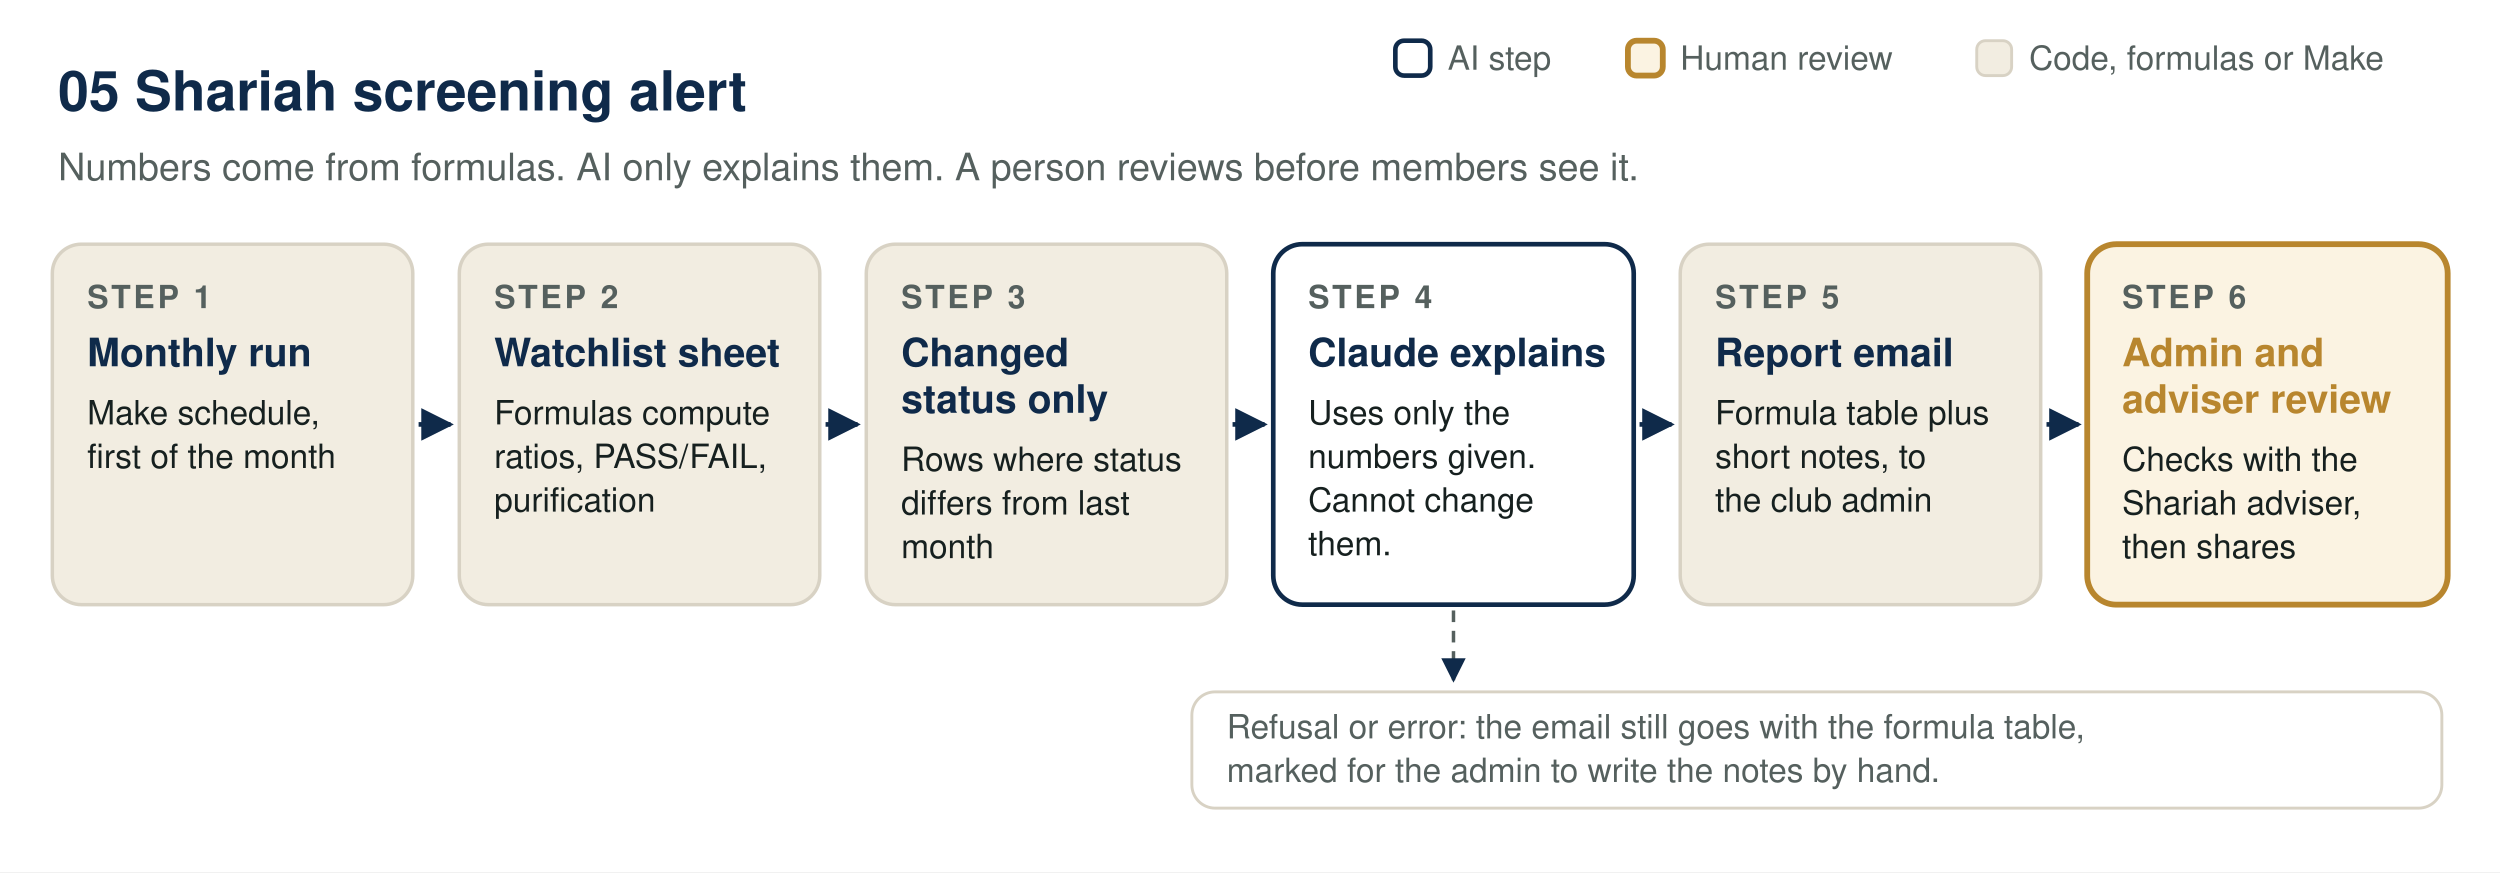
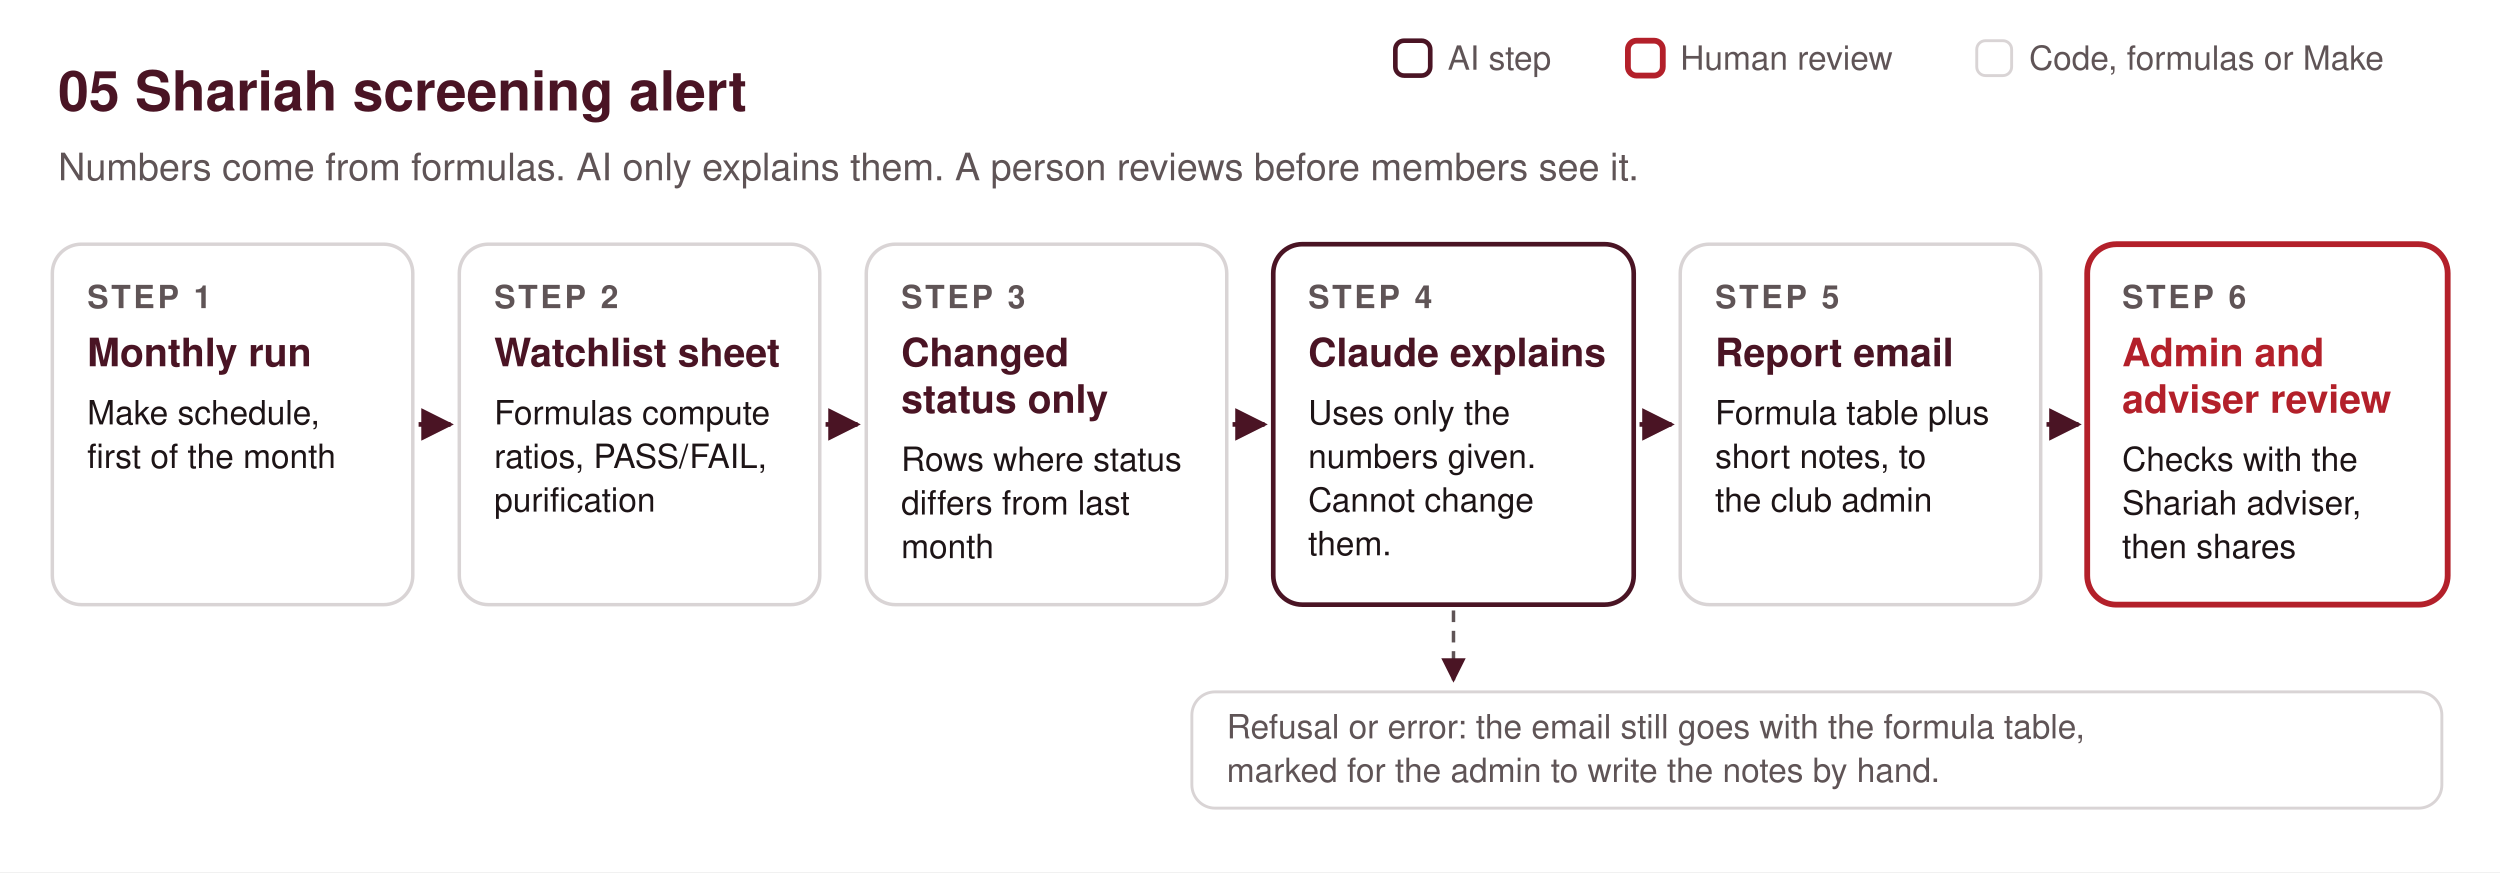
<svg xmlns="http://www.w3.org/2000/svg" viewBox="0 0 860 300" width="860" height="300" font-family="Segoe UI, Helvetica, Arial, sans-serif">
  <rect width="860" height="300" fill="#ffffff" />
  <defs>
    <marker id="a" viewBox="0 0 10 10" refX="9" refY="5" markerWidth="7" markerHeight="7" orient="auto">
-       <path d="M0,0 L10,5 L0,10 z" fill="#0f2a4a" />
+       <path d="M0,0 L10,5 L0,10 z" fill="#4a1424" />
    </marker>
  </defs>
-   <text x="20" y="38" font-size="19" font-weight="700" fill="#0f2a4a">05 Shariah screening alert</text>
-   <text x="20" y="62" font-size="13" fill="#55605e">Numbers come from formulas. AI only explains them. A person reviews before members see it.</text>
-   <rect x="18" y="84" width="124" height="124" rx="10" fill="#f2ede1" stroke="#d8d2c4" stroke-width="1.2" />
-   <text x="30" y="106" font-size="11" font-weight="700" fill="#55605e" letter-spacing="1">STEP 1</text>
-   <text x="30" y="126" font-size="13.5" font-weight="700" fill="#0f2a4a">Monthly run</text>
-   <text x="30" y="146" font-size="11.5" fill="#16201f">Make schedule,</text>
-   <text x="30" y="161" font-size="11.5" fill="#16201f">first of the month</text>
-   <line x1="144" y1="146.0" x2="155" y2="146.0" stroke="#0f2a4a" stroke-width="1.6" marker-end="url(#a)" />
-   <rect x="158" y="84" width="124" height="124" rx="10" fill="#f2ede1" stroke="#d8d2c4" stroke-width="1.2" />
-   <text x="170" y="106" font-size="11" font-weight="700" fill="#55605e" letter-spacing="1">STEP 2</text>
-   <text x="170" y="126" font-size="13.5" font-weight="700" fill="#0f2a4a">Watchlist sheet</text>
-   <text x="170" y="146" font-size="11.5" fill="#16201f">Formulas compute</text>
-   <text x="170" y="161" font-size="11.5" fill="#16201f">ratios, PASS/FAIL,</text>
-   <text x="170" y="176" font-size="11.5" fill="#16201f">purification</text>
-   <line x1="284" y1="146.0" x2="295" y2="146.0" stroke="#0f2a4a" stroke-width="1.6" marker-end="url(#a)" />
-   <rect x="298" y="84" width="124" height="124" rx="10" fill="#f2ede1" stroke="#d8d2c4" stroke-width="1.2" />
-   <text x="310" y="106" font-size="11" font-weight="700" fill="#55605e" letter-spacing="1">STEP 3</text>
-   <text x="310" y="126" font-size="13.5" font-weight="700" fill="#0f2a4a">Changed</text>
-   <text x="310" y="142" font-size="13.5" font-weight="700" fill="#0f2a4a">status only</text>
-   <text x="310" y="162" font-size="11.5" fill="#16201f">Rows where status</text>
-   <text x="310" y="177" font-size="11.5" fill="#16201f">differs from last</text>
-   <text x="310" y="192" font-size="11.5" fill="#16201f">month</text>
-   <line x1="424" y1="146.0" x2="435" y2="146.0" stroke="#0f2a4a" stroke-width="1.6" marker-end="url(#a)" />
-   <rect x="438" y="84" width="124" height="124" rx="10" fill="#ffffff" stroke="#0f2a4a" stroke-width="1.6" />
-   <text x="450" y="106" font-size="11" font-weight="700" fill="#55605e" letter-spacing="1">STEP 4</text>
-   <text x="450" y="126" font-size="13.5" font-weight="700" fill="#0f2a4a">Claude explains</text>
-   <text x="450" y="146" font-size="11.5" fill="#16201f">Uses only the</text>
-   <text x="450" y="161" font-size="11.5" fill="#16201f">numbers given.</text>
-   <text x="450" y="176" font-size="11.5" fill="#16201f">Cannot change</text>
-   <text x="450" y="191" font-size="11.5" fill="#16201f">them.</text>
-   <line x1="564" y1="146.0" x2="575" y2="146.0" stroke="#0f2a4a" stroke-width="1.6" marker-end="url(#a)" />
-   <rect x="578" y="84" width="124" height="124" rx="10" fill="#f2ede1" stroke="#d8d2c4" stroke-width="1.2" />
-   <text x="590" y="106" font-size="11" font-weight="700" fill="#55605e" letter-spacing="1">STEP 5</text>
-   <text x="590" y="126" font-size="13.5" font-weight="700" fill="#0f2a4a">Report email</text>
-   <text x="590" y="146" font-size="11.5" fill="#16201f">Formula table plus</text>
-   <text x="590" y="161" font-size="11.5" fill="#16201f">short notes, to</text>
-   <text x="590" y="176" font-size="11.5" fill="#16201f">the club admin</text>
-   <line x1="704" y1="146.0" x2="715" y2="146.0" stroke="#0f2a4a" stroke-width="1.6" marker-end="url(#a)" />
-   <rect x="718" y="84" width="124" height="124" rx="10" fill="#fbf3e2" stroke="#b8862e" stroke-width="2" />
-   <text x="730" y="106" font-size="11" font-weight="700" fill="#55605e" letter-spacing="1">STEP 6</text>
-   <text x="730" y="126" font-size="13.5" font-weight="700" fill="#b8862e">Admin and</text>
-   <text x="730" y="142" font-size="13.5" font-weight="700" fill="#b8862e">adviser review</text>
-   <text x="730" y="162" font-size="11.5" fill="#16201f">Checks with the</text>
-   <text x="730" y="177" font-size="11.5" fill="#16201f">Shariah adviser,</text>
-   <text x="730" y="192" font-size="11.5" fill="#16201f">then shares</text>
-   <line x1="500.0" y1="210" x2="500.0" y2="234" stroke="#55605e" stroke-width="1.2" stroke-dasharray="4 3" marker-end="url(#a)" />
-   <rect x="410" y="238" width="430" height="40" rx="8" fill="#ffffff" stroke="#d8d2c4" />
-   <text x="422" y="254" font-size="11.5" fill="#55605e">Refusal or error: the email still goes with the formula table,</text>
-   <text x="422" y="269" font-size="11.5" fill="#55605e">marked for the admin to write the notes by hand.</text>
-   <rect x="480" y="14" width="12" height="12" rx="3" fill="#ffffff" stroke="#0f2a4a" stroke-width="1.6" />
-   <text x="498" y="24" font-size="11.5" fill="#55605e">AI step</text>
-   <rect x="560" y="14" width="12" height="12" rx="3" fill="#fbf3e2" stroke="#b8862e" stroke-width="2" />
-   <text x="578" y="24" font-size="11.5" fill="#55605e">Human review</text>
-   <rect x="680" y="14" width="12" height="12" rx="3" fill="#f2ede1" stroke="#d8d2c4" />
-   <text x="698" y="24" font-size="11.5" fill="#55605e">Code, formulas or Make</text>
+   <text x="20" y="38" font-size="19" font-weight="700" fill="#4a1424">05 Shariah screening alert</text>
+   <text x="20" y="62" font-size="13" fill="#5f5456">Numbers come from formulas. AI only explains them. A person reviews before members see it.</text>
+   <rect x="18" y="84" width="124" height="124" rx="10" fill="#ffffff" stroke="#d9d4d5" stroke-width="1.2" />
+   <text x="30" y="106" font-size="11" font-weight="700" fill="#5f5456" letter-spacing="1">STEP 1</text>
+   <text x="30" y="126" font-size="13.5" font-weight="700" fill="#4a1424">Monthly run</text>
+   <text x="30" y="146" font-size="11.5" fill="#1d1416">Make schedule,</text>
+   <text x="30" y="161" font-size="11.5" fill="#1d1416">first of the month</text>
+   <line x1="144" y1="146.0" x2="155" y2="146.0" stroke="#4a1424" stroke-width="1.6" marker-end="url(#a)" />
+   <rect x="158" y="84" width="124" height="124" rx="10" fill="#ffffff" stroke="#d9d4d5" stroke-width="1.2" />
+   <text x="170" y="106" font-size="11" font-weight="700" fill="#5f5456" letter-spacing="1">STEP 2</text>
+   <text x="170" y="126" font-size="13.5" font-weight="700" fill="#4a1424">Watchlist sheet</text>
+   <text x="170" y="146" font-size="11.5" fill="#1d1416">Formulas compute</text>
+   <text x="170" y="161" font-size="11.5" fill="#1d1416">ratios, PASS/FAIL,</text>
+   <text x="170" y="176" font-size="11.5" fill="#1d1416">purification</text>
+   <line x1="284" y1="146.0" x2="295" y2="146.0" stroke="#4a1424" stroke-width="1.6" marker-end="url(#a)" />
+   <rect x="298" y="84" width="124" height="124" rx="10" fill="#ffffff" stroke="#d9d4d5" stroke-width="1.2" />
+   <text x="310" y="106" font-size="11" font-weight="700" fill="#5f5456" letter-spacing="1">STEP 3</text>
+   <text x="310" y="126" font-size="13.5" font-weight="700" fill="#4a1424">Changed</text>
+   <text x="310" y="142" font-size="13.5" font-weight="700" fill="#4a1424">status only</text>
+   <text x="310" y="162" font-size="11.5" fill="#1d1416">Rows where status</text>
+   <text x="310" y="177" font-size="11.5" fill="#1d1416">differs from last</text>
+   <text x="310" y="192" font-size="11.5" fill="#1d1416">month</text>
+   <line x1="424" y1="146.0" x2="435" y2="146.0" stroke="#4a1424" stroke-width="1.6" marker-end="url(#a)" />
+   <rect x="438" y="84" width="124" height="124" rx="10" fill="#ffffff" stroke="#4a1424" stroke-width="1.6" />
+   <text x="450" y="106" font-size="11" font-weight="700" fill="#5f5456" letter-spacing="1">STEP 4</text>
+   <text x="450" y="126" font-size="13.5" font-weight="700" fill="#4a1424">Claude explains</text>
+   <text x="450" y="146" font-size="11.5" fill="#1d1416">Uses only the</text>
+   <text x="450" y="161" font-size="11.5" fill="#1d1416">numbers given.</text>
+   <text x="450" y="176" font-size="11.5" fill="#1d1416">Cannot change</text>
+   <text x="450" y="191" font-size="11.5" fill="#1d1416">them.</text>
+   <line x1="564" y1="146.0" x2="575" y2="146.0" stroke="#4a1424" stroke-width="1.6" marker-end="url(#a)" />
+   <rect x="578" y="84" width="124" height="124" rx="10" fill="#ffffff" stroke="#d9d4d5" stroke-width="1.2" />
+   <text x="590" y="106" font-size="11" font-weight="700" fill="#5f5456" letter-spacing="1">STEP 5</text>
+   <text x="590" y="126" font-size="13.5" font-weight="700" fill="#4a1424">Report email</text>
+   <text x="590" y="146" font-size="11.5" fill="#1d1416">Formula table plus</text>
+   <text x="590" y="161" font-size="11.5" fill="#1d1416">short notes, to</text>
+   <text x="590" y="176" font-size="11.5" fill="#1d1416">the club admin</text>
+   <line x1="704" y1="146.0" x2="715" y2="146.0" stroke="#4a1424" stroke-width="1.6" marker-end="url(#a)" />
+   <rect x="718" y="84" width="124" height="124" rx="10" fill="#ffffff" stroke="#b3202a" stroke-width="2" />
+   <text x="730" y="106" font-size="11" font-weight="700" fill="#5f5456" letter-spacing="1">STEP 6</text>
+   <text x="730" y="126" font-size="13.5" font-weight="700" fill="#b3202a">Admin and</text>
+   <text x="730" y="142" font-size="13.5" font-weight="700" fill="#b3202a">adviser review</text>
+   <text x="730" y="162" font-size="11.5" fill="#1d1416">Checks with the</text>
+   <text x="730" y="177" font-size="11.5" fill="#1d1416">Shariah adviser,</text>
+   <text x="730" y="192" font-size="11.5" fill="#1d1416">then shares</text>
+   <line x1="500.0" y1="210" x2="500.0" y2="234" stroke="#5f5456" stroke-width="1.2" stroke-dasharray="4 3" marker-end="url(#a)" />
+   <rect x="410" y="238" width="430" height="40" rx="8" fill="#ffffff" stroke="#d9d4d5" />
+   <text x="422" y="254" font-size="11.5" fill="#5f5456">Refusal or error: the email still goes with the formula table,</text>
+   <text x="422" y="269" font-size="11.5" fill="#5f5456">marked for the admin to write the notes by hand.</text>
+   <rect x="480" y="14" width="12" height="12" rx="3" fill="#ffffff" stroke="#4a1424" stroke-width="1.6" />
+   <text x="498" y="24" font-size="11.5" fill="#5f5456">AI step</text>
+   <rect x="560" y="14" width="12" height="12" rx="3" fill="#ffffff" stroke="#b3202a" stroke-width="2" />
+   <text x="578" y="24" font-size="11.5" fill="#5f5456">Human review</text>
+   <rect x="680" y="14" width="12" height="12" rx="3" fill="#ffffff" stroke="#d9d4d5" />
+   <text x="698" y="24" font-size="11.5" fill="#5f5456">Code, formulas or Make</text>
</svg>
